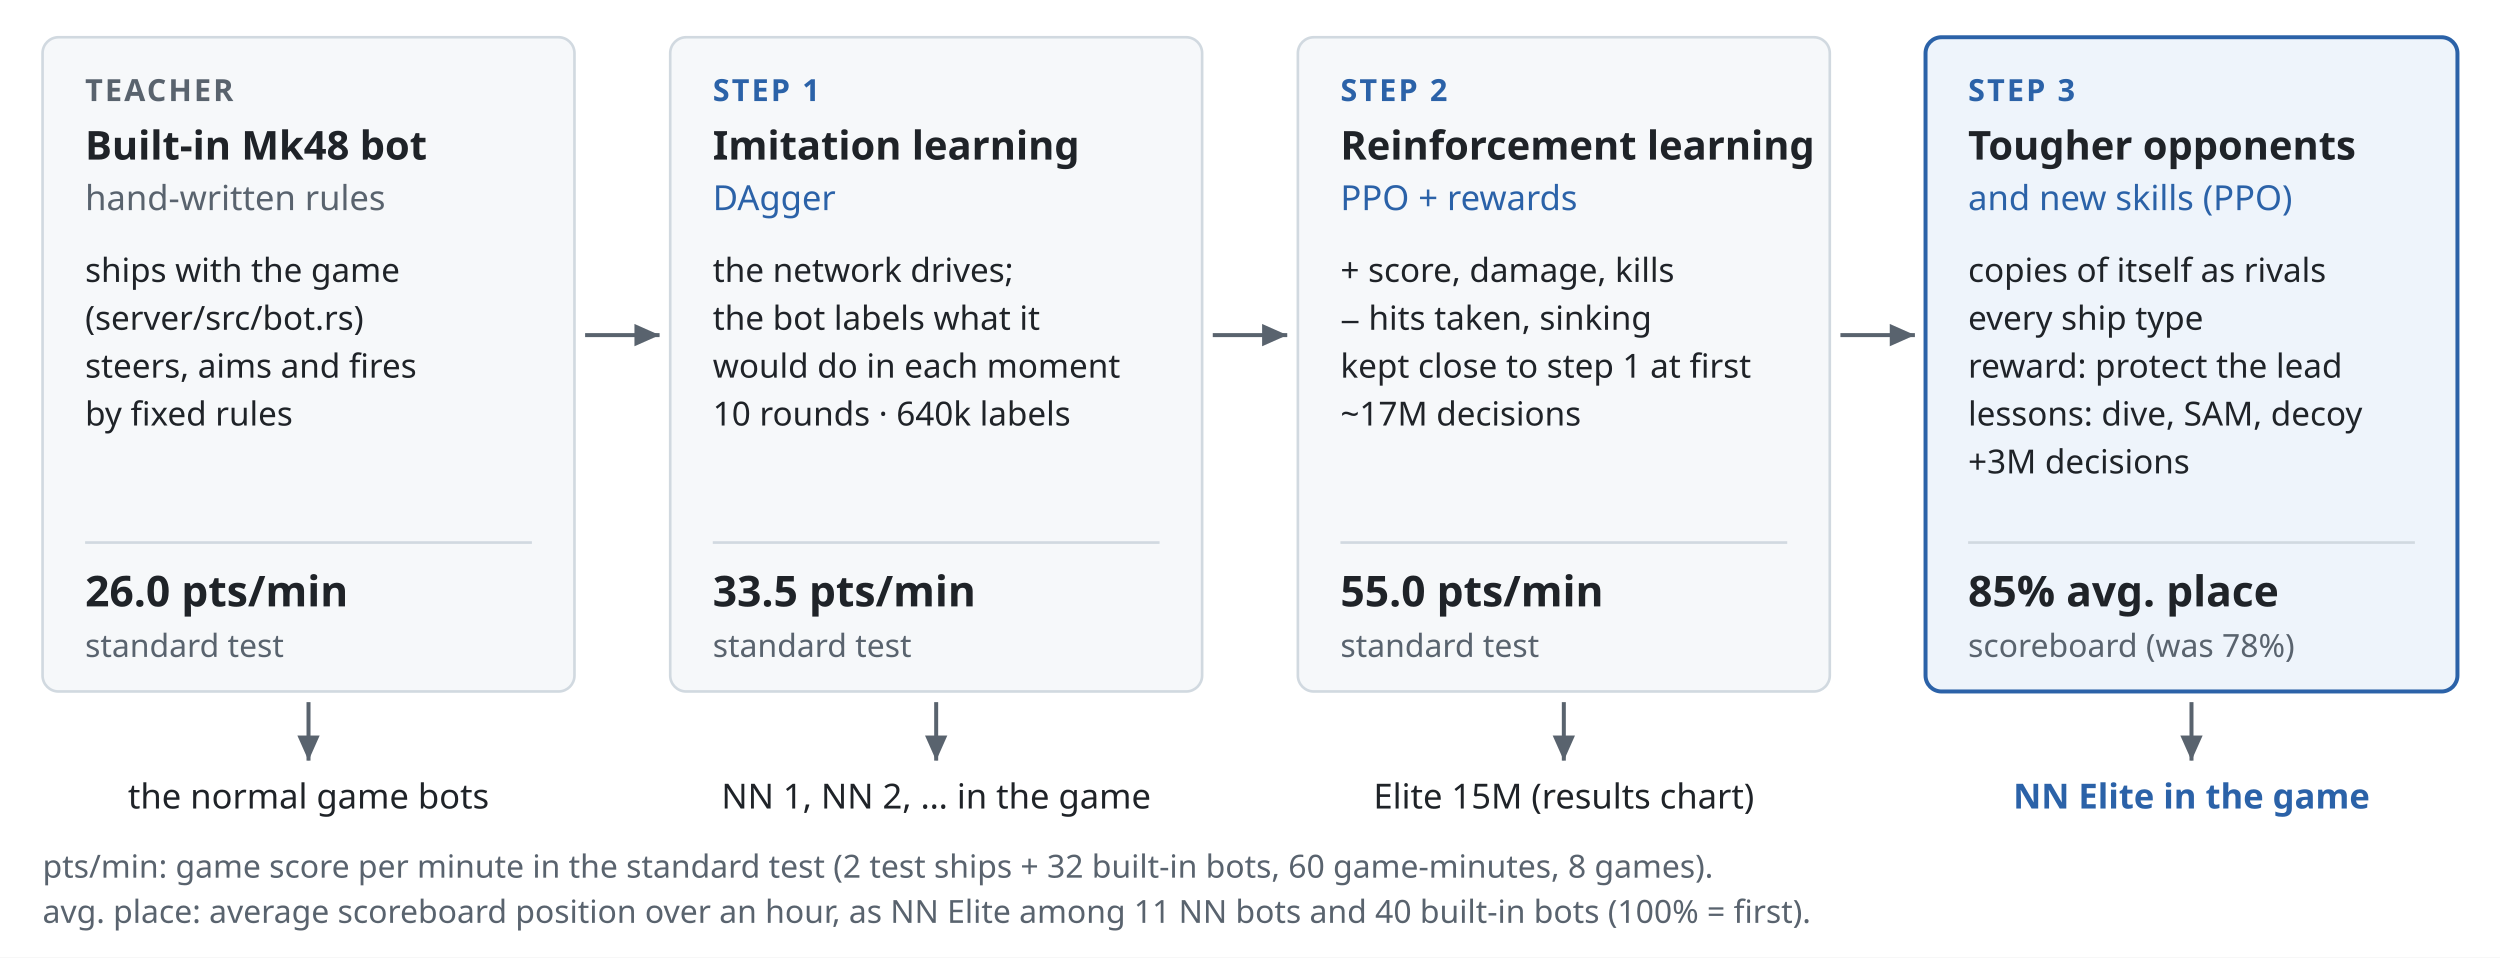
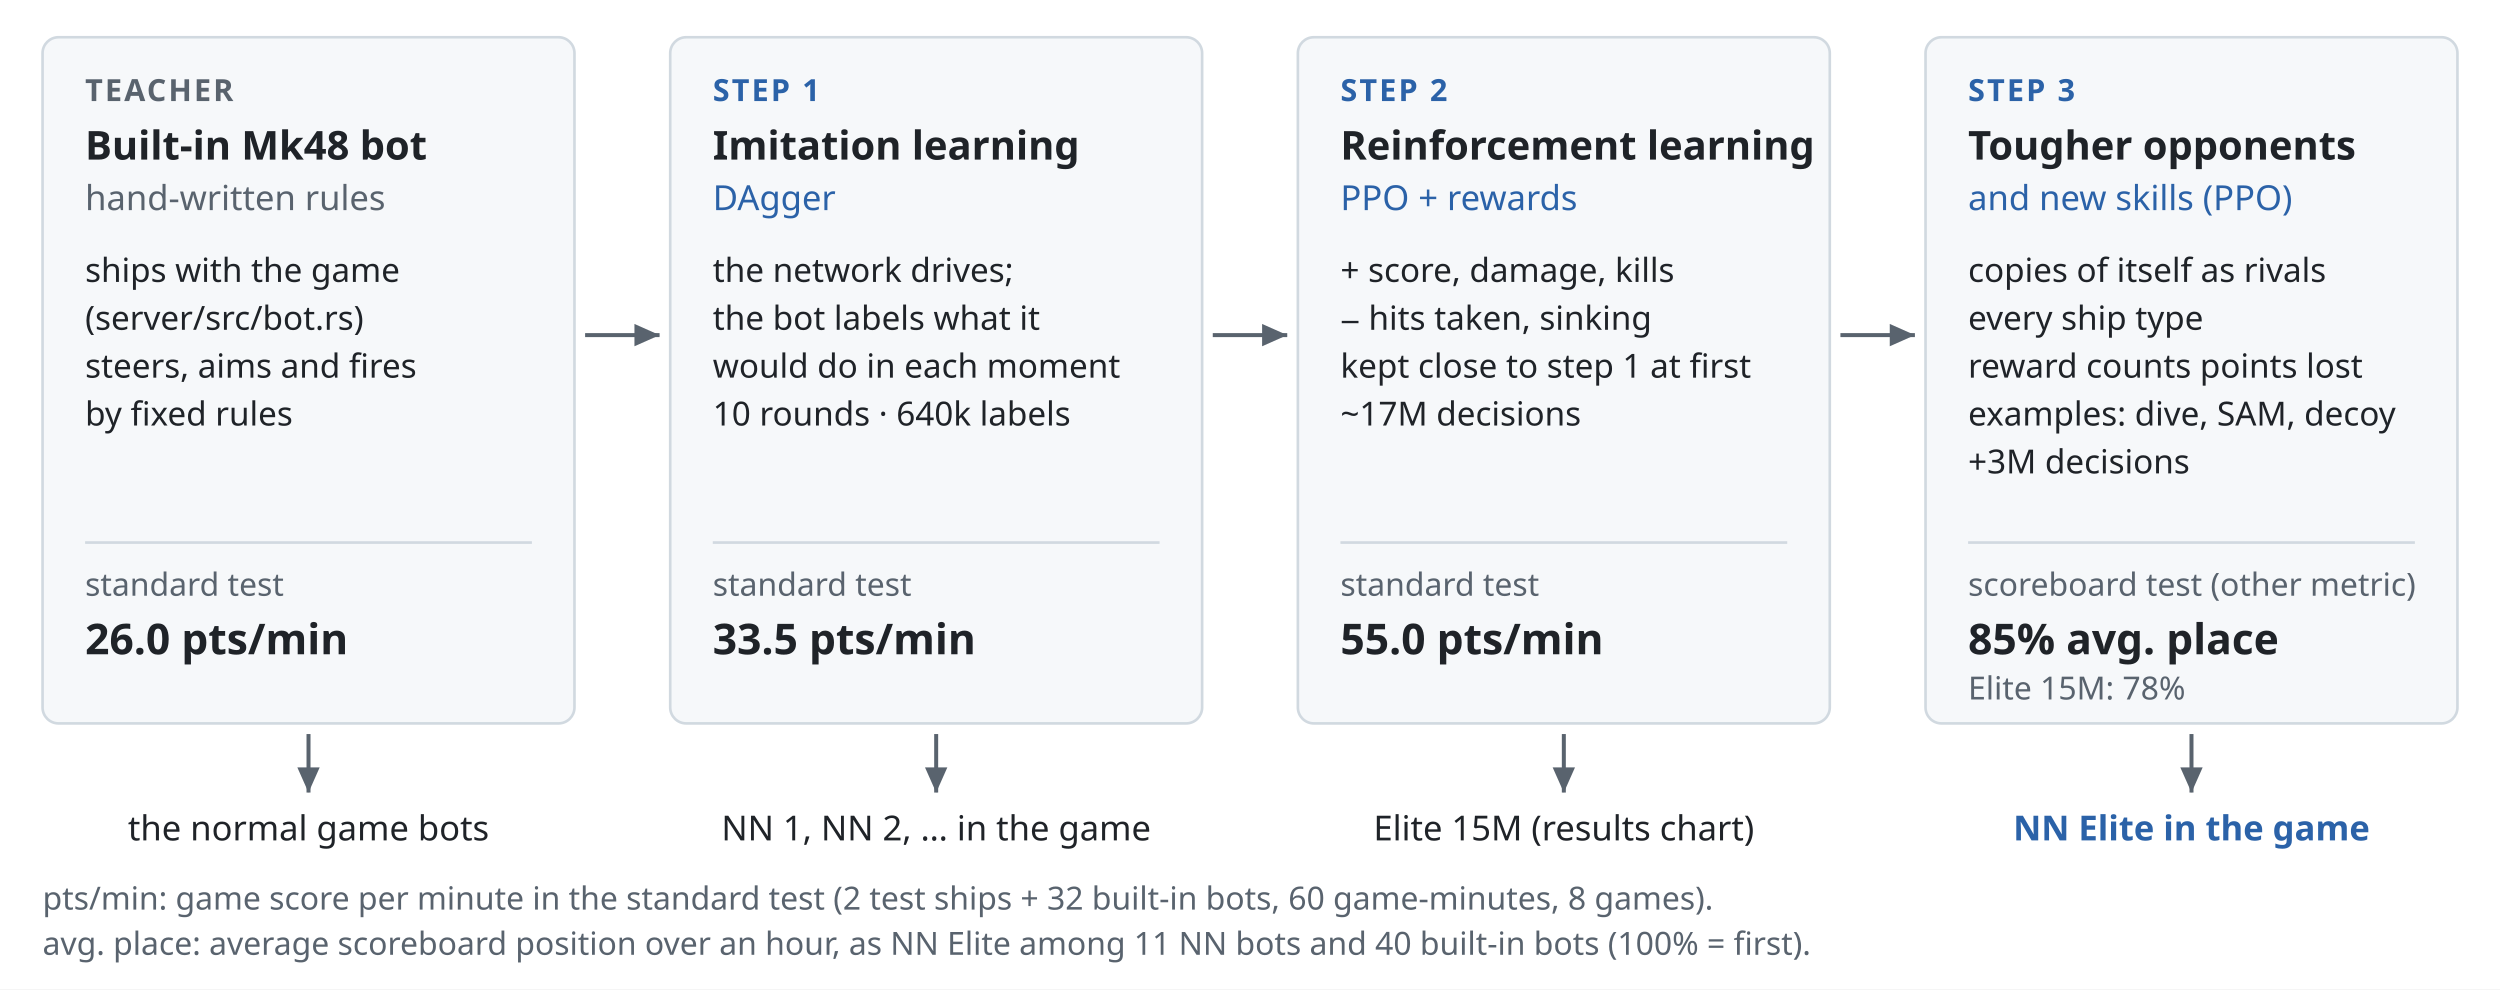
- <svg xmlns="http://www.w3.org/2000/svg" width="940" height="360" viewBox="0 0 940 360" font-family="-apple-system, BlinkMacSystemFont, 'Segoe UI', 'Noto Sans', Helvetica, Arial, sans-serif" role="img">
+ <svg xmlns="http://www.w3.org/2000/svg" width="940" height="372" viewBox="0 0 940 372" font-family="-apple-system, BlinkMacSystemFont, 'Segoe UI', 'Noto Sans', Helvetica, Arial, sans-serif" role="img">
  <defs>
    <marker id="arrow" viewBox="0 0 10 10" refX="9" refY="5" markerWidth="7" markerHeight="7" orient="auto-start-reverse">
      <path d="M0,1 L9,5 L0,9 z" fill="#59636e" />
    </marker>
  </defs>
-   <rect width="940" height="360" fill="#ffffff" />
-   <rect x="16.0" y="14" width="200" height="246" rx="6" fill="#f6f8fa" stroke="#d1d9e0" stroke-width="1" />
+   <rect width="940" height="372" fill="#ffffff" />
+   <rect x="16.0" y="14" width="200" height="258" rx="6" fill="#f6f8fa" stroke="#d1d9e0" stroke-width="1" />
  <text x="32.0" y="38" font-size="11.5" font-weight="600" fill="#59636e" text-anchor="start" letter-spacing="0.8">TEACHER</text>
  <text x="32.0" y="60" font-size="15" font-weight="600" fill="#1f2328" text-anchor="start">Built-in Mk48 bot</text>
  <text x="32.0" y="79" font-size="13" font-weight="400" fill="#59636e" text-anchor="start">hand-written rules</text>
  <text x="32.0" y="106" font-size="12.5" font-weight="400" fill="#1f2328" text-anchor="start">ships with the game</text>
  <text x="32.0" y="124" font-size="12.5" font-weight="400" fill="#1f2328" text-anchor="start">(server/src/bot.rs)</text>
  <text x="32.0" y="142" font-size="12.5" font-weight="400" fill="#1f2328" text-anchor="start">steers, aims and fires</text>
  <text x="32.0" y="160" font-size="12.5" font-weight="400" fill="#1f2328" text-anchor="start">by fixed rules</text>
  <line x1="32.0" y1="204" x2="200.0" y2="204" stroke="#d1d9e0" stroke-width="1" />
-   <text x="32.0" y="228" font-size="16" font-weight="600" fill="#1f2328" text-anchor="start">26.0 pts/min</text>
-   <text x="32.0" y="247" font-size="12" font-weight="400" fill="#59636e" text-anchor="start">standard test</text>
+   <text x="32.0" y="224" font-size="12" font-weight="400" fill="#59636e" text-anchor="start">standard test</text>
+   <text x="32.0" y="246" font-size="16" font-weight="600" fill="#1f2328" text-anchor="start">26.0 pts/min</text>
+   <text x="32.0" y="263" font-size="12" font-weight="400" fill="#59636e" text-anchor="start" />
  <path d="M220.0,126 L248.0,126" fill="none" stroke="#59636e" stroke-width="1.5" marker-end="url(#arrow)" />
-   <path d="M116.0,264 L116.0,286" fill="none" stroke="#59636e" stroke-width="1.5" marker-end="url(#arrow)" />
-   <text x="116.0" y="304" font-size="13" font-weight="400" fill="#1f2328" text-anchor="middle">the normal game bots</text>
-   <rect x="252.0" y="14" width="200" height="246" rx="6" fill="#f6f8fa" stroke="#d1d9e0" stroke-width="1" />
+   <path d="M116.0,276 L116.0,298" fill="none" stroke="#59636e" stroke-width="1.5" marker-end="url(#arrow)" />
+   <text x="116.0" y="316" font-size="13" font-weight="400" fill="#1f2328" text-anchor="middle">the normal game bots</text>
+   <rect x="252.0" y="14" width="200" height="258" rx="6" fill="#f6f8fa" stroke="#d1d9e0" stroke-width="1" />
  <text x="268.0" y="38" font-size="11.5" font-weight="600" fill="#2b62a8" text-anchor="start" letter-spacing="0.8">STEP 1</text>
  <text x="268.0" y="60" font-size="15" font-weight="600" fill="#1f2328" text-anchor="start">Imitation learning</text>
  <text x="268.0" y="79" font-size="13" font-weight="400" fill="#2b62a8" text-anchor="start">DAgger</text>
  <text x="268.0" y="106" font-size="12.5" font-weight="400" fill="#1f2328" text-anchor="start">the network drives;</text>
  <text x="268.0" y="124" font-size="12.5" font-weight="400" fill="#1f2328" text-anchor="start">the bot labels what it</text>
  <text x="268.0" y="142" font-size="12.5" font-weight="400" fill="#1f2328" text-anchor="start">would do in each moment</text>
  <text x="268.0" y="160" font-size="12.5" font-weight="400" fill="#1f2328" text-anchor="start">10 rounds · 640k labels</text>
  <line x1="268.0" y1="204" x2="436.0" y2="204" stroke="#d1d9e0" stroke-width="1" />
-   <text x="268.0" y="228" font-size="16" font-weight="600" fill="#1f2328" text-anchor="start">33.5 pts/min</text>
-   <text x="268.0" y="247" font-size="12" font-weight="400" fill="#59636e" text-anchor="start">standard test</text>
+   <text x="268.0" y="224" font-size="12" font-weight="400" fill="#59636e" text-anchor="start">standard test</text>
+   <text x="268.0" y="246" font-size="16" font-weight="600" fill="#1f2328" text-anchor="start">33.5 pts/min</text>
+   <text x="268.0" y="263" font-size="12" font-weight="400" fill="#59636e" text-anchor="start" />
  <path d="M456.0,126 L484.0,126" fill="none" stroke="#59636e" stroke-width="1.5" marker-end="url(#arrow)" />
-   <path d="M352.0,264 L352.0,286" fill="none" stroke="#59636e" stroke-width="1.5" marker-end="url(#arrow)" />
-   <text x="352.0" y="304" font-size="13" font-weight="400" fill="#1f2328" text-anchor="middle">NN 1, NN 2, … in the game</text>
-   <rect x="488.0" y="14" width="200" height="246" rx="6" fill="#f6f8fa" stroke="#d1d9e0" stroke-width="1" />
+   <path d="M352.0,276 L352.0,298" fill="none" stroke="#59636e" stroke-width="1.5" marker-end="url(#arrow)" />
+   <text x="352.0" y="316" font-size="13" font-weight="400" fill="#1f2328" text-anchor="middle">NN 1, NN 2, … in the game</text>
+   <rect x="488.0" y="14" width="200" height="258" rx="6" fill="#f6f8fa" stroke="#d1d9e0" stroke-width="1" />
  <text x="504.0" y="38" font-size="11.5" font-weight="600" fill="#2b62a8" text-anchor="start" letter-spacing="0.8">STEP 2</text>
  <text x="504.0" y="60" font-size="15" font-weight="600" fill="#1f2328" text-anchor="start">Reinforcement learning</text>
  <text x="504.0" y="79" font-size="13" font-weight="400" fill="#2b62a8" text-anchor="start">PPO + rewards</text>
  <text x="504.0" y="106" font-size="12.5" font-weight="400" fill="#1f2328" text-anchor="start">+ score, damage, kills</text>
  <text x="504.0" y="124" font-size="12.5" font-weight="400" fill="#1f2328" text-anchor="start">− hits taken, sinking</text>
  <text x="504.0" y="142" font-size="12.5" font-weight="400" fill="#1f2328" text-anchor="start">kept close to step 1 at first</text>
  <text x="504.0" y="160" font-size="12.5" font-weight="400" fill="#1f2328" text-anchor="start">~17M decisions</text>
  <line x1="504.0" y1="204" x2="672.0" y2="204" stroke="#d1d9e0" stroke-width="1" />
-   <text x="504.0" y="228" font-size="16" font-weight="600" fill="#1f2328" text-anchor="start">55.0 pts/min</text>
-   <text x="504.0" y="247" font-size="12" font-weight="400" fill="#59636e" text-anchor="start">standard test</text>
+   <text x="504.0" y="224" font-size="12" font-weight="400" fill="#59636e" text-anchor="start">standard test</text>
+   <text x="504.0" y="246" font-size="16" font-weight="600" fill="#1f2328" text-anchor="start">55.0 pts/min</text>
+   <text x="504.0" y="263" font-size="12" font-weight="400" fill="#59636e" text-anchor="start" />
  <path d="M692.0,126 L720.0,126" fill="none" stroke="#59636e" stroke-width="1.5" marker-end="url(#arrow)" />
-   <path d="M588.0,264 L588.0,286" fill="none" stroke="#59636e" stroke-width="1.5" marker-end="url(#arrow)" />
-   <text x="588.0" y="304" font-size="13" font-weight="400" fill="#1f2328" text-anchor="middle">Elite 15M (results chart)</text>
-   <rect x="724.0" y="14" width="200" height="246" rx="6" fill="#eef4fb" stroke="#2b62a8" stroke-width="1.5" />
+   <path d="M588.0,276 L588.0,298" fill="none" stroke="#59636e" stroke-width="1.5" marker-end="url(#arrow)" />
+   <text x="588.0" y="316" font-size="13" font-weight="400" fill="#1f2328" text-anchor="middle">Elite 15M (results chart)</text>
+   <rect x="724.0" y="14" width="200" height="258" rx="6" fill="#f6f8fa" stroke="#d1d9e0" stroke-width="1" />
  <text x="740.0" y="38" font-size="11.5" font-weight="600" fill="#2b62a8" text-anchor="start" letter-spacing="0.8">STEP 3</text>
  <text x="740.0" y="60" font-size="15" font-weight="600" fill="#1f2328" text-anchor="start">Tougher opponents</text>
  <text x="740.0" y="79" font-size="13" font-weight="400" fill="#2b62a8" text-anchor="start">and new skills (PPO)</text>
  <text x="740.0" y="106" font-size="12.5" font-weight="400" fill="#1f2328" text-anchor="start">copies of itself as rivals</text>
  <text x="740.0" y="124" font-size="12.5" font-weight="400" fill="#1f2328" text-anchor="start">every ship type</text>
-   <text x="740.0" y="142" font-size="12.5" font-weight="400" fill="#1f2328" text-anchor="start">reward: protect the lead</text>
-   <text x="740.0" y="160" font-size="12.5" font-weight="400" fill="#1f2328" text-anchor="start">lessons: dive, SAM, decoy</text>
+   <text x="740.0" y="142" font-size="12.5" font-weight="400" fill="#1f2328" text-anchor="start">reward counts points lost</text>
+   <text x="740.0" y="160" font-size="12.5" font-weight="400" fill="#1f2328" text-anchor="start">examples: dive, SAM, decoy</text>
  <text x="740.0" y="178" font-size="12.5" font-weight="400" fill="#1f2328" text-anchor="start">+3M decisions</text>
  <line x1="740.0" y1="204" x2="908.0" y2="204" stroke="#d1d9e0" stroke-width="1" />
-   <text x="740.0" y="228" font-size="16" font-weight="600" fill="#1f2328" text-anchor="start">85% avg. place</text>
-   <text x="740.0" y="247" font-size="12" font-weight="400" fill="#59636e" text-anchor="start">scoreboard (was 78%)</text>
-   <path d="M824.0,264 L824.0,286" fill="none" stroke="#59636e" stroke-width="1.5" marker-end="url(#arrow)" />
-   <text x="824.0" y="304" font-size="13" font-weight="600" fill="#2b62a8" text-anchor="middle">NN Elite in the game</text>
-   <text x="16.0" y="330" font-size="12" font-weight="400" fill="#59636e" text-anchor="start">pts/min: game score per minute in the standard test (2 test ships + 32 built-in bots, 60 game-minutes, 8 games).</text>
-   <text x="16.0" y="347" font-size="12" font-weight="400" fill="#59636e" text-anchor="start">avg. place: average scoreboard position over an hour, as NN Elite among 11 NN bots and 40 built-in bots (100% = first).</text>
+   <text x="740.0" y="224" font-size="12" font-weight="400" fill="#59636e" text-anchor="start">scoreboard test (other metric)</text>
+   <text x="740.0" y="246" font-size="16" font-weight="600" fill="#1f2328" text-anchor="start">85% avg. place</text>
+   <text x="740.0" y="263" font-size="12" font-weight="400" fill="#59636e" text-anchor="start">Elite 15M: 78%</text>
+   <path d="M824.0,276 L824.0,298" fill="none" stroke="#59636e" stroke-width="1.5" marker-end="url(#arrow)" />
+   <text x="824.0" y="316" font-size="13" font-weight="600" fill="#2b62a8" text-anchor="middle">NN Elite in the game</text>
+   <text x="16.0" y="342" font-size="12" font-weight="400" fill="#59636e" text-anchor="start">pts/min: game score per minute in the standard test (2 test ships + 32 built-in bots, 60 game-minutes, 8 games).</text>
+   <text x="16.0" y="359" font-size="12" font-weight="400" fill="#59636e" text-anchor="start">avg. place: average scoreboard position over an hour, as NN Elite among 11 NN bots and 40 built-in bots (100% = first).</text>
</svg>
